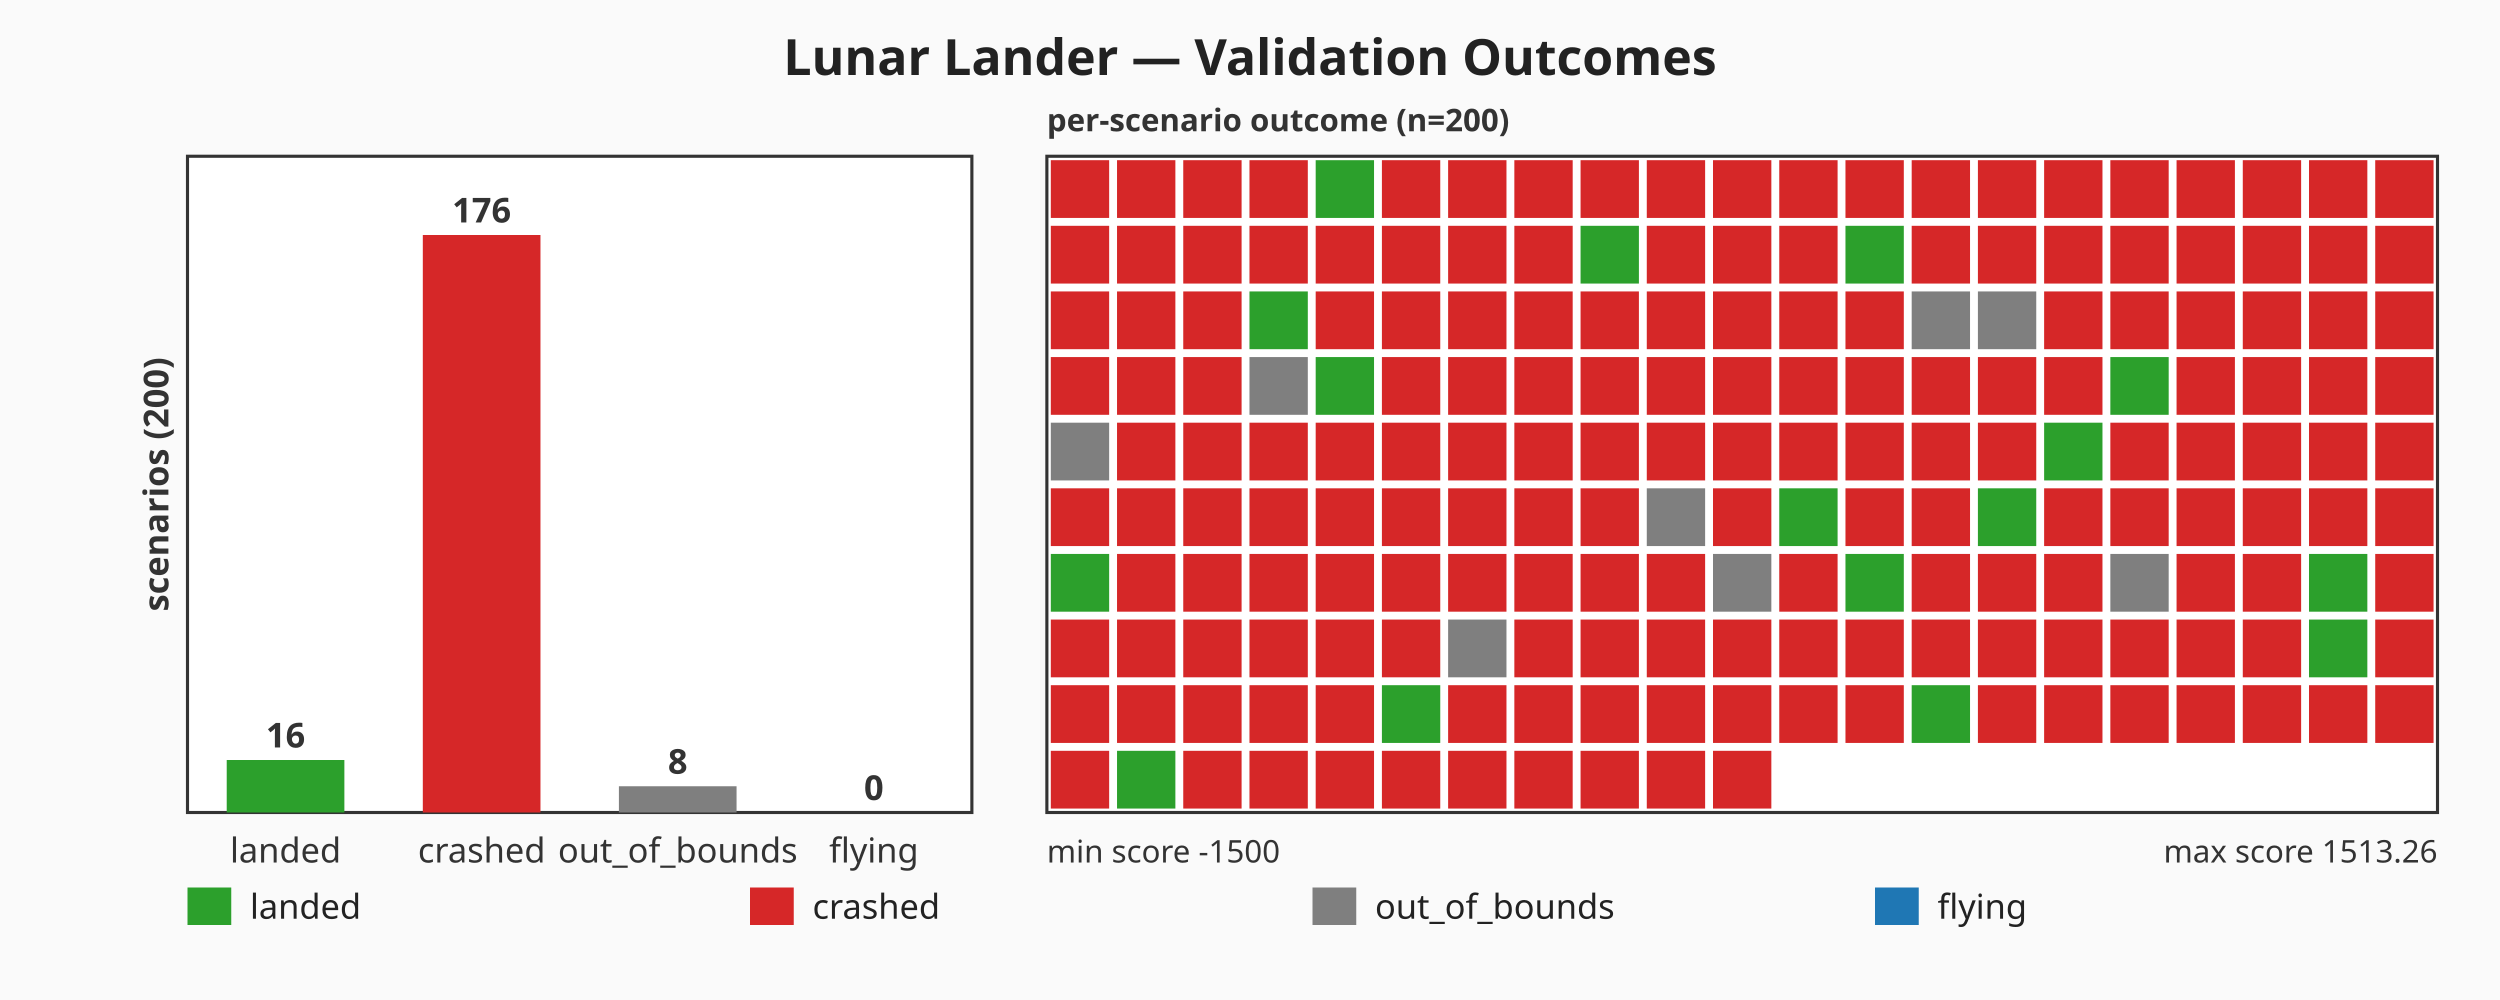
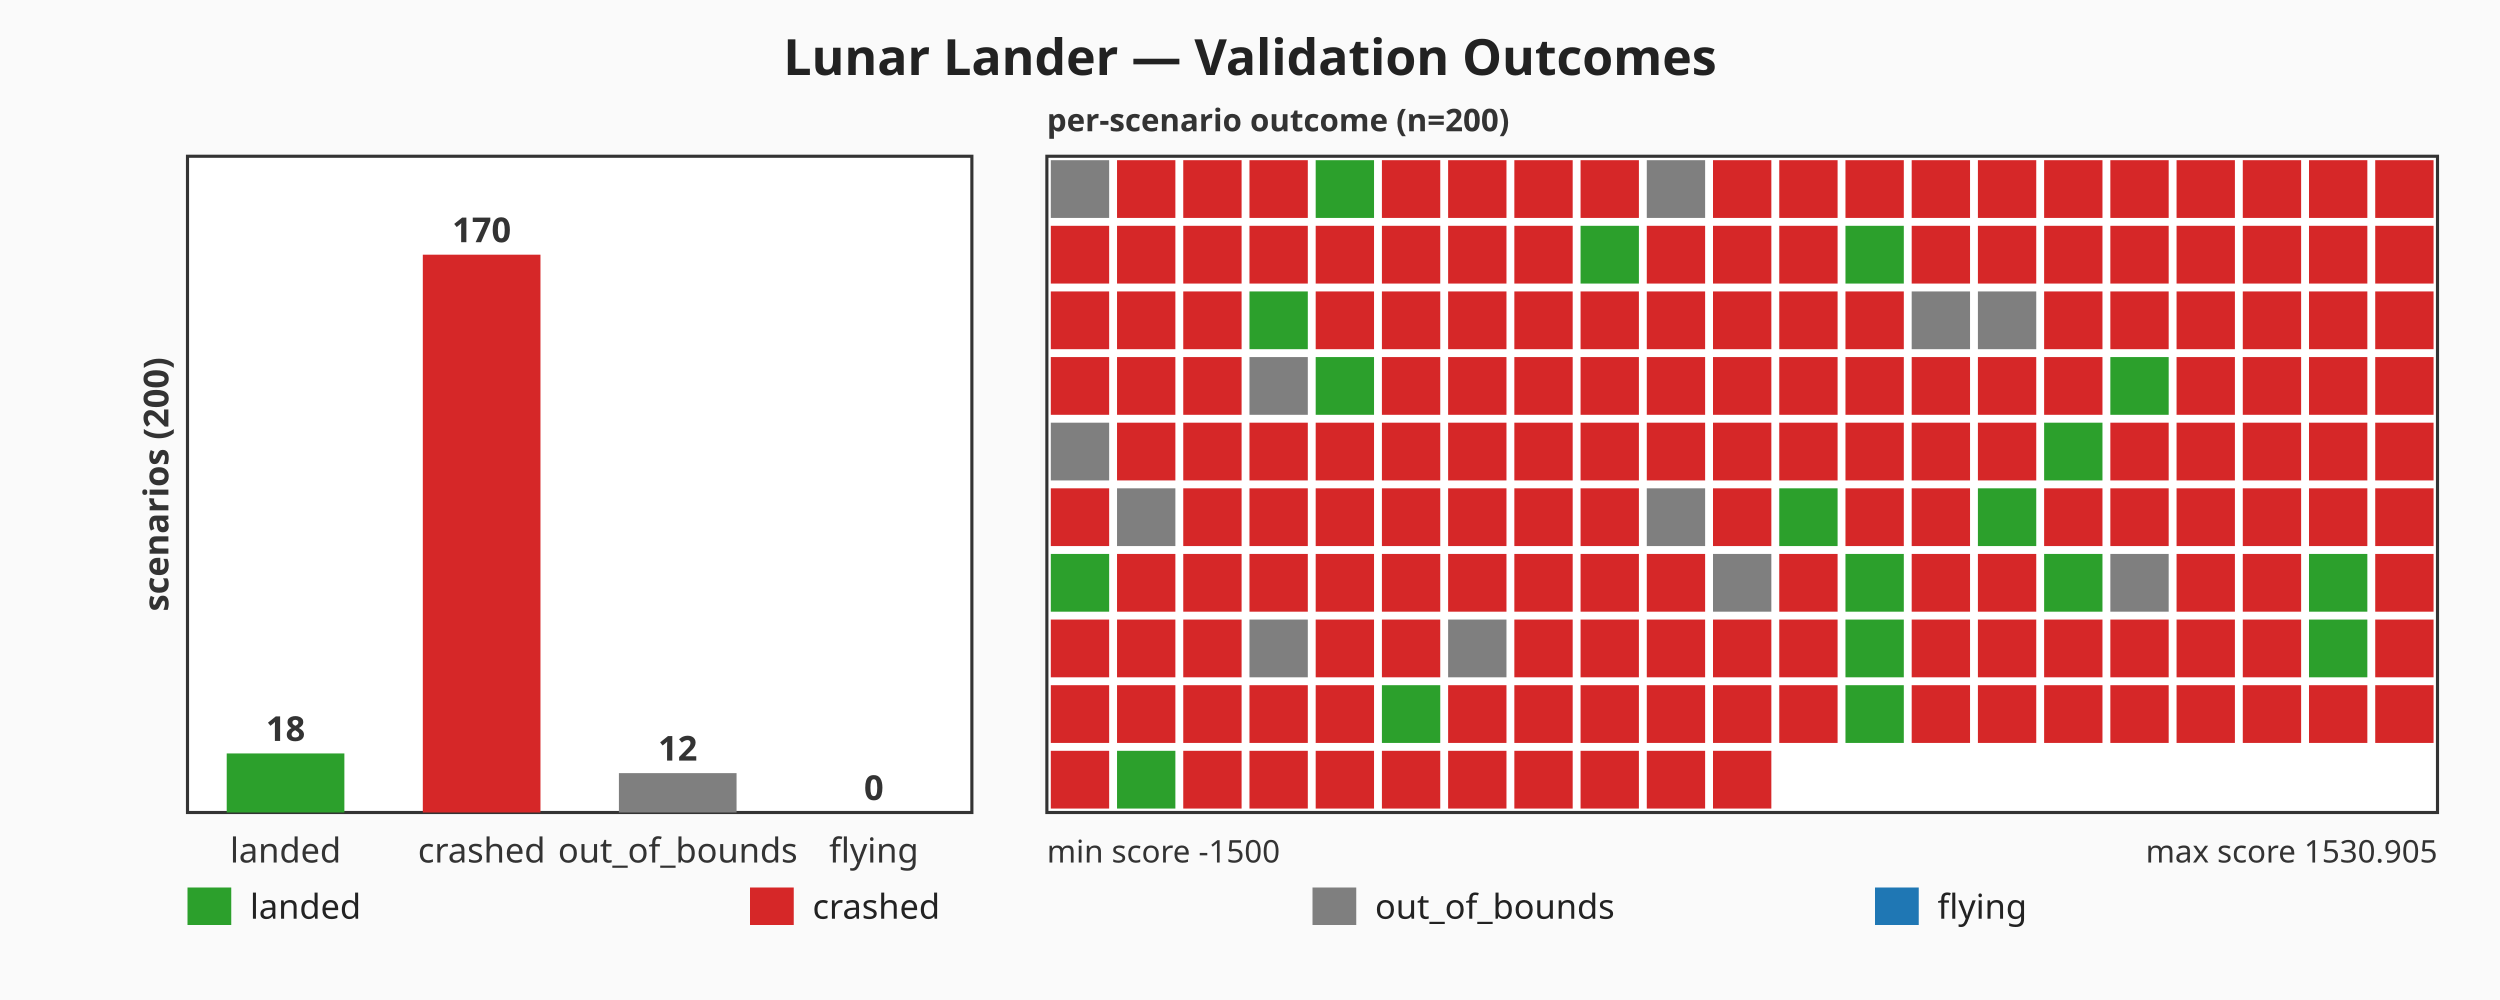
<svg xmlns="http://www.w3.org/2000/svg" viewBox="0 0 800 320" width="800" height="320" role="img" aria-label="Lunar Lander — Validation Outcomes bar chart">
  <rect width="800" height="320" fill="#fafafa" />
  <text x="400" y="24" text-anchor="middle" font-family="sans-serif" font-size="16" font-weight="bold" fill="#222">Lunar Lander — Validation Outcomes</text>
  <g class="count-panel" font-family="sans-serif" font-size="11" fill="#333">
    <rect x="60" y="50" width="251" height="210" fill="#ffffff" stroke="#333" stroke-width="1" />
-     <rect class="count-bar count-bar-landed" x="72.55" y="243.2" width="37.65" height="16.8" fill="#2ca02c" />
-     <text x="91.38" y="239.2" text-anchor="middle" font-weight="bold">16</text>
+     <rect class="count-bar count-bar-landed" x="72.55" y="241.1" width="37.65" height="18.9" fill="#2ca02c" />
+     <text x="91.38" y="237.1" text-anchor="middle" font-weight="bold">18</text>
    <text x="91.38" y="276" text-anchor="middle">landed</text>
-     <rect class="count-bar count-bar-crashed" x="135.3" y="75.2" width="37.65" height="184.8" fill="#d62728" />
-     <text x="154.13" y="71.2" text-anchor="middle" font-weight="bold">176</text>
+     <rect class="count-bar count-bar-crashed" x="135.3" y="81.5" width="37.65" height="178.5" fill="#d62728" />
+     <text x="154.13" y="77.5" text-anchor="middle" font-weight="bold">170</text>
    <text x="154.13" y="276" text-anchor="middle">crashed</text>
-     <rect class="count-bar count-bar-out_of_bounds" x="198.05" y="251.6" width="37.65" height="8.4" fill="#7f7f7f" />
-     <text x="216.88" y="247.6" text-anchor="middle" font-weight="bold">8</text>
+     <rect class="count-bar count-bar-out_of_bounds" x="198.05" y="247.4" width="37.65" height="12.6" fill="#7f7f7f" />
+     <text x="216.88" y="243.4" text-anchor="middle" font-weight="bold">12</text>
    <text x="216.88" y="276" text-anchor="middle">out_of_bounds</text>
    <rect class="count-bar count-bar-flying" x="260.8" y="260" width="37.65" height="0" fill="#1f77b4" />
    <text x="279.63" y="256" text-anchor="middle" font-weight="bold">0</text>
    <text x="279.63" y="276" text-anchor="middle">flying</text>
    <text x="50" y="155" text-anchor="middle" dominant-baseline="middle" font-weight="bold" transform="rotate(-90 50 155)">scenarios (200)</text>
  </g>
  <g class="scenario-strip" font-family="sans-serif" font-size="10" fill="#333">
    <rect x="335" y="50" width="445" height="210" fill="#ffffff" stroke="#333" stroke-width="1" />
-     <rect class="scenario-cell scenario-cell-crashed" x="336.26" y="51.26" width="18.67" height="18.48" fill="#d62728" />
+     <rect class="scenario-cell scenario-cell-out_of_bounds" x="336.26" y="51.26" width="18.67" height="18.48" fill="#7f7f7f" />
    <rect class="scenario-cell scenario-cell-crashed" x="357.45" y="51.26" width="18.67" height="18.48" fill="#d62728" />
    <rect class="scenario-cell scenario-cell-crashed" x="378.64" y="51.26" width="18.67" height="18.48" fill="#d62728" />
    <rect class="scenario-cell scenario-cell-crashed" x="399.83" y="51.26" width="18.67" height="18.48" fill="#d62728" />
    <rect class="scenario-cell scenario-cell-landed" x="421.02" y="51.26" width="18.67" height="18.48" fill="#2ca02c" />
    <rect class="scenario-cell scenario-cell-crashed" x="442.21" y="51.26" width="18.67" height="18.48" fill="#d62728" />
    <rect class="scenario-cell scenario-cell-crashed" x="463.4" y="51.26" width="18.67" height="18.48" fill="#d62728" />
    <rect class="scenario-cell scenario-cell-crashed" x="484.59" y="51.26" width="18.67" height="18.48" fill="#d62728" />
    <rect class="scenario-cell scenario-cell-crashed" x="505.78" y="51.26" width="18.67" height="18.48" fill="#d62728" />
-     <rect class="scenario-cell scenario-cell-crashed" x="526.97" y="51.26" width="18.67" height="18.48" fill="#d62728" />
+     <rect class="scenario-cell scenario-cell-out_of_bounds" x="526.97" y="51.26" width="18.67" height="18.48" fill="#7f7f7f" />
    <rect class="scenario-cell scenario-cell-crashed" x="548.16" y="51.26" width="18.67" height="18.48" fill="#d62728" />
    <rect class="scenario-cell scenario-cell-crashed" x="569.36" y="51.26" width="18.67" height="18.48" fill="#d62728" />
    <rect class="scenario-cell scenario-cell-crashed" x="590.55" y="51.26" width="18.67" height="18.48" fill="#d62728" />
    <rect class="scenario-cell scenario-cell-crashed" x="611.74" y="51.26" width="18.67" height="18.48" fill="#d62728" />
    <rect class="scenario-cell scenario-cell-crashed" x="632.93" y="51.26" width="18.67" height="18.48" fill="#d62728" />
    <rect class="scenario-cell scenario-cell-crashed" x="654.12" y="51.26" width="18.67" height="18.48" fill="#d62728" />
    <rect class="scenario-cell scenario-cell-crashed" x="675.31" y="51.26" width="18.67" height="18.48" fill="#d62728" />
    <rect class="scenario-cell scenario-cell-crashed" x="696.5" y="51.26" width="18.67" height="18.48" fill="#d62728" />
    <rect class="scenario-cell scenario-cell-crashed" x="717.69" y="51.26" width="18.67" height="18.48" fill="#d62728" />
    <rect class="scenario-cell scenario-cell-crashed" x="738.88" y="51.26" width="18.67" height="18.48" fill="#d62728" />
    <rect class="scenario-cell scenario-cell-crashed" x="760.07" y="51.26" width="18.67" height="18.48" fill="#d62728" />
    <rect class="scenario-cell scenario-cell-crashed" x="336.26" y="72.26" width="18.67" height="18.48" fill="#d62728" />
    <rect class="scenario-cell scenario-cell-crashed" x="357.45" y="72.26" width="18.67" height="18.48" fill="#d62728" />
    <rect class="scenario-cell scenario-cell-crashed" x="378.64" y="72.26" width="18.67" height="18.48" fill="#d62728" />
    <rect class="scenario-cell scenario-cell-crashed" x="399.83" y="72.26" width="18.67" height="18.48" fill="#d62728" />
    <rect class="scenario-cell scenario-cell-crashed" x="421.02" y="72.26" width="18.67" height="18.48" fill="#d62728" />
    <rect class="scenario-cell scenario-cell-crashed" x="442.21" y="72.26" width="18.67" height="18.48" fill="#d62728" />
    <rect class="scenario-cell scenario-cell-crashed" x="463.4" y="72.26" width="18.67" height="18.48" fill="#d62728" />
    <rect class="scenario-cell scenario-cell-crashed" x="484.59" y="72.26" width="18.67" height="18.48" fill="#d62728" />
    <rect class="scenario-cell scenario-cell-landed" x="505.78" y="72.26" width="18.67" height="18.48" fill="#2ca02c" />
    <rect class="scenario-cell scenario-cell-crashed" x="526.97" y="72.26" width="18.67" height="18.48" fill="#d62728" />
    <rect class="scenario-cell scenario-cell-crashed" x="548.16" y="72.26" width="18.67" height="18.48" fill="#d62728" />
    <rect class="scenario-cell scenario-cell-crashed" x="569.36" y="72.26" width="18.67" height="18.48" fill="#d62728" />
    <rect class="scenario-cell scenario-cell-landed" x="590.55" y="72.26" width="18.67" height="18.48" fill="#2ca02c" />
    <rect class="scenario-cell scenario-cell-crashed" x="611.74" y="72.26" width="18.67" height="18.48" fill="#d62728" />
    <rect class="scenario-cell scenario-cell-crashed" x="632.93" y="72.26" width="18.67" height="18.48" fill="#d62728" />
    <rect class="scenario-cell scenario-cell-crashed" x="654.12" y="72.26" width="18.67" height="18.48" fill="#d62728" />
    <rect class="scenario-cell scenario-cell-crashed" x="675.31" y="72.26" width="18.67" height="18.48" fill="#d62728" />
    <rect class="scenario-cell scenario-cell-crashed" x="696.5" y="72.26" width="18.67" height="18.48" fill="#d62728" />
    <rect class="scenario-cell scenario-cell-crashed" x="717.69" y="72.26" width="18.67" height="18.48" fill="#d62728" />
    <rect class="scenario-cell scenario-cell-crashed" x="738.88" y="72.26" width="18.67" height="18.48" fill="#d62728" />
    <rect class="scenario-cell scenario-cell-crashed" x="760.07" y="72.26" width="18.67" height="18.48" fill="#d62728" />
    <rect class="scenario-cell scenario-cell-crashed" x="336.26" y="93.26" width="18.67" height="18.48" fill="#d62728" />
    <rect class="scenario-cell scenario-cell-crashed" x="357.45" y="93.26" width="18.67" height="18.48" fill="#d62728" />
    <rect class="scenario-cell scenario-cell-crashed" x="378.64" y="93.26" width="18.67" height="18.48" fill="#d62728" />
    <rect class="scenario-cell scenario-cell-landed" x="399.83" y="93.26" width="18.67" height="18.48" fill="#2ca02c" />
    <rect class="scenario-cell scenario-cell-crashed" x="421.02" y="93.26" width="18.67" height="18.48" fill="#d62728" />
    <rect class="scenario-cell scenario-cell-crashed" x="442.21" y="93.26" width="18.67" height="18.48" fill="#d62728" />
    <rect class="scenario-cell scenario-cell-crashed" x="463.4" y="93.26" width="18.67" height="18.48" fill="#d62728" />
    <rect class="scenario-cell scenario-cell-crashed" x="484.59" y="93.26" width="18.67" height="18.48" fill="#d62728" />
    <rect class="scenario-cell scenario-cell-crashed" x="505.78" y="93.26" width="18.67" height="18.48" fill="#d62728" />
    <rect class="scenario-cell scenario-cell-crashed" x="526.97" y="93.26" width="18.67" height="18.48" fill="#d62728" />
    <rect class="scenario-cell scenario-cell-crashed" x="548.16" y="93.26" width="18.67" height="18.48" fill="#d62728" />
    <rect class="scenario-cell scenario-cell-crashed" x="569.36" y="93.26" width="18.67" height="18.48" fill="#d62728" />
    <rect class="scenario-cell scenario-cell-crashed" x="590.55" y="93.26" width="18.67" height="18.48" fill="#d62728" />
    <rect class="scenario-cell scenario-cell-out_of_bounds" x="611.74" y="93.26" width="18.67" height="18.48" fill="#7f7f7f" />
    <rect class="scenario-cell scenario-cell-out_of_bounds" x="632.93" y="93.26" width="18.67" height="18.48" fill="#7f7f7f" />
    <rect class="scenario-cell scenario-cell-crashed" x="654.12" y="93.26" width="18.67" height="18.48" fill="#d62728" />
    <rect class="scenario-cell scenario-cell-crashed" x="675.31" y="93.26" width="18.67" height="18.48" fill="#d62728" />
    <rect class="scenario-cell scenario-cell-crashed" x="696.5" y="93.26" width="18.67" height="18.48" fill="#d62728" />
    <rect class="scenario-cell scenario-cell-crashed" x="717.69" y="93.26" width="18.67" height="18.48" fill="#d62728" />
    <rect class="scenario-cell scenario-cell-crashed" x="738.88" y="93.26" width="18.67" height="18.48" fill="#d62728" />
    <rect class="scenario-cell scenario-cell-crashed" x="760.07" y="93.26" width="18.67" height="18.48" fill="#d62728" />
    <rect class="scenario-cell scenario-cell-crashed" x="336.26" y="114.26" width="18.67" height="18.48" fill="#d62728" />
    <rect class="scenario-cell scenario-cell-crashed" x="357.45" y="114.26" width="18.67" height="18.48" fill="#d62728" />
    <rect class="scenario-cell scenario-cell-crashed" x="378.64" y="114.26" width="18.67" height="18.48" fill="#d62728" />
    <rect class="scenario-cell scenario-cell-out_of_bounds" x="399.83" y="114.26" width="18.67" height="18.48" fill="#7f7f7f" />
    <rect class="scenario-cell scenario-cell-landed" x="421.02" y="114.26" width="18.67" height="18.48" fill="#2ca02c" />
    <rect class="scenario-cell scenario-cell-crashed" x="442.21" y="114.26" width="18.67" height="18.48" fill="#d62728" />
    <rect class="scenario-cell scenario-cell-crashed" x="463.4" y="114.26" width="18.67" height="18.48" fill="#d62728" />
    <rect class="scenario-cell scenario-cell-crashed" x="484.59" y="114.26" width="18.67" height="18.48" fill="#d62728" />
    <rect class="scenario-cell scenario-cell-crashed" x="505.78" y="114.26" width="18.67" height="18.48" fill="#d62728" />
    <rect class="scenario-cell scenario-cell-crashed" x="526.97" y="114.26" width="18.67" height="18.48" fill="#d62728" />
    <rect class="scenario-cell scenario-cell-crashed" x="548.16" y="114.26" width="18.67" height="18.48" fill="#d62728" />
    <rect class="scenario-cell scenario-cell-crashed" x="569.36" y="114.26" width="18.67" height="18.48" fill="#d62728" />
    <rect class="scenario-cell scenario-cell-crashed" x="590.55" y="114.26" width="18.67" height="18.48" fill="#d62728" />
    <rect class="scenario-cell scenario-cell-crashed" x="611.74" y="114.26" width="18.67" height="18.48" fill="#d62728" />
    <rect class="scenario-cell scenario-cell-crashed" x="632.93" y="114.26" width="18.67" height="18.48" fill="#d62728" />
    <rect class="scenario-cell scenario-cell-crashed" x="654.12" y="114.26" width="18.67" height="18.48" fill="#d62728" />
    <rect class="scenario-cell scenario-cell-landed" x="675.31" y="114.26" width="18.67" height="18.48" fill="#2ca02c" />
    <rect class="scenario-cell scenario-cell-crashed" x="696.5" y="114.26" width="18.67" height="18.48" fill="#d62728" />
    <rect class="scenario-cell scenario-cell-crashed" x="717.69" y="114.26" width="18.67" height="18.48" fill="#d62728" />
    <rect class="scenario-cell scenario-cell-crashed" x="738.88" y="114.26" width="18.67" height="18.48" fill="#d62728" />
    <rect class="scenario-cell scenario-cell-crashed" x="760.07" y="114.26" width="18.67" height="18.48" fill="#d62728" />
    <rect class="scenario-cell scenario-cell-out_of_bounds" x="336.26" y="135.26" width="18.67" height="18.48" fill="#7f7f7f" />
    <rect class="scenario-cell scenario-cell-crashed" x="357.45" y="135.26" width="18.67" height="18.48" fill="#d62728" />
    <rect class="scenario-cell scenario-cell-crashed" x="378.64" y="135.26" width="18.67" height="18.48" fill="#d62728" />
    <rect class="scenario-cell scenario-cell-crashed" x="399.83" y="135.26" width="18.67" height="18.48" fill="#d62728" />
    <rect class="scenario-cell scenario-cell-crashed" x="421.02" y="135.26" width="18.67" height="18.48" fill="#d62728" />
    <rect class="scenario-cell scenario-cell-crashed" x="442.21" y="135.26" width="18.67" height="18.48" fill="#d62728" />
    <rect class="scenario-cell scenario-cell-crashed" x="463.4" y="135.26" width="18.67" height="18.48" fill="#d62728" />
    <rect class="scenario-cell scenario-cell-crashed" x="484.59" y="135.26" width="18.67" height="18.48" fill="#d62728" />
    <rect class="scenario-cell scenario-cell-crashed" x="505.78" y="135.26" width="18.67" height="18.48" fill="#d62728" />
    <rect class="scenario-cell scenario-cell-crashed" x="526.97" y="135.26" width="18.67" height="18.48" fill="#d62728" />
    <rect class="scenario-cell scenario-cell-crashed" x="548.16" y="135.26" width="18.67" height="18.48" fill="#d62728" />
    <rect class="scenario-cell scenario-cell-crashed" x="569.36" y="135.26" width="18.67" height="18.48" fill="#d62728" />
    <rect class="scenario-cell scenario-cell-crashed" x="590.55" y="135.26" width="18.67" height="18.48" fill="#d62728" />
    <rect class="scenario-cell scenario-cell-crashed" x="611.74" y="135.26" width="18.67" height="18.48" fill="#d62728" />
    <rect class="scenario-cell scenario-cell-crashed" x="632.93" y="135.26" width="18.67" height="18.48" fill="#d62728" />
    <rect class="scenario-cell scenario-cell-landed" x="654.12" y="135.26" width="18.67" height="18.48" fill="#2ca02c" />
    <rect class="scenario-cell scenario-cell-crashed" x="675.31" y="135.26" width="18.67" height="18.48" fill="#d62728" />
    <rect class="scenario-cell scenario-cell-crashed" x="696.5" y="135.26" width="18.67" height="18.48" fill="#d62728" />
    <rect class="scenario-cell scenario-cell-crashed" x="717.69" y="135.26" width="18.67" height="18.48" fill="#d62728" />
    <rect class="scenario-cell scenario-cell-crashed" x="738.88" y="135.26" width="18.67" height="18.48" fill="#d62728" />
    <rect class="scenario-cell scenario-cell-crashed" x="760.07" y="135.26" width="18.67" height="18.48" fill="#d62728" />
    <rect class="scenario-cell scenario-cell-crashed" x="336.26" y="156.26" width="18.67" height="18.48" fill="#d62728" />
-     <rect class="scenario-cell scenario-cell-crashed" x="357.45" y="156.26" width="18.67" height="18.48" fill="#d62728" />
+     <rect class="scenario-cell scenario-cell-out_of_bounds" x="357.45" y="156.26" width="18.67" height="18.48" fill="#7f7f7f" />
    <rect class="scenario-cell scenario-cell-crashed" x="378.64" y="156.26" width="18.67" height="18.48" fill="#d62728" />
    <rect class="scenario-cell scenario-cell-crashed" x="399.83" y="156.26" width="18.67" height="18.48" fill="#d62728" />
    <rect class="scenario-cell scenario-cell-crashed" x="421.02" y="156.26" width="18.67" height="18.48" fill="#d62728" />
    <rect class="scenario-cell scenario-cell-crashed" x="442.21" y="156.26" width="18.67" height="18.48" fill="#d62728" />
    <rect class="scenario-cell scenario-cell-crashed" x="463.4" y="156.26" width="18.67" height="18.48" fill="#d62728" />
    <rect class="scenario-cell scenario-cell-crashed" x="484.59" y="156.26" width="18.67" height="18.48" fill="#d62728" />
    <rect class="scenario-cell scenario-cell-crashed" x="505.78" y="156.26" width="18.67" height="18.48" fill="#d62728" />
    <rect class="scenario-cell scenario-cell-out_of_bounds" x="526.97" y="156.26" width="18.67" height="18.48" fill="#7f7f7f" />
    <rect class="scenario-cell scenario-cell-crashed" x="548.16" y="156.26" width="18.67" height="18.48" fill="#d62728" />
    <rect class="scenario-cell scenario-cell-landed" x="569.36" y="156.26" width="18.67" height="18.48" fill="#2ca02c" />
    <rect class="scenario-cell scenario-cell-crashed" x="590.55" y="156.26" width="18.67" height="18.48" fill="#d62728" />
    <rect class="scenario-cell scenario-cell-crashed" x="611.74" y="156.26" width="18.67" height="18.48" fill="#d62728" />
    <rect class="scenario-cell scenario-cell-landed" x="632.93" y="156.26" width="18.67" height="18.48" fill="#2ca02c" />
    <rect class="scenario-cell scenario-cell-crashed" x="654.12" y="156.26" width="18.67" height="18.48" fill="#d62728" />
    <rect class="scenario-cell scenario-cell-crashed" x="675.31" y="156.26" width="18.67" height="18.48" fill="#d62728" />
    <rect class="scenario-cell scenario-cell-crashed" x="696.5" y="156.26" width="18.67" height="18.48" fill="#d62728" />
    <rect class="scenario-cell scenario-cell-crashed" x="717.69" y="156.26" width="18.67" height="18.48" fill="#d62728" />
    <rect class="scenario-cell scenario-cell-crashed" x="738.88" y="156.26" width="18.67" height="18.48" fill="#d62728" />
    <rect class="scenario-cell scenario-cell-crashed" x="760.07" y="156.26" width="18.67" height="18.48" fill="#d62728" />
    <rect class="scenario-cell scenario-cell-landed" x="336.26" y="177.26" width="18.67" height="18.48" fill="#2ca02c" />
    <rect class="scenario-cell scenario-cell-crashed" x="357.45" y="177.26" width="18.67" height="18.48" fill="#d62728" />
    <rect class="scenario-cell scenario-cell-crashed" x="378.64" y="177.26" width="18.67" height="18.48" fill="#d62728" />
    <rect class="scenario-cell scenario-cell-crashed" x="399.83" y="177.26" width="18.67" height="18.48" fill="#d62728" />
    <rect class="scenario-cell scenario-cell-crashed" x="421.02" y="177.26" width="18.67" height="18.48" fill="#d62728" />
    <rect class="scenario-cell scenario-cell-crashed" x="442.21" y="177.26" width="18.67" height="18.48" fill="#d62728" />
    <rect class="scenario-cell scenario-cell-crashed" x="463.4" y="177.26" width="18.67" height="18.48" fill="#d62728" />
    <rect class="scenario-cell scenario-cell-crashed" x="484.59" y="177.26" width="18.67" height="18.48" fill="#d62728" />
    <rect class="scenario-cell scenario-cell-crashed" x="505.78" y="177.26" width="18.67" height="18.48" fill="#d62728" />
    <rect class="scenario-cell scenario-cell-crashed" x="526.97" y="177.26" width="18.67" height="18.48" fill="#d62728" />
    <rect class="scenario-cell scenario-cell-out_of_bounds" x="548.16" y="177.26" width="18.67" height="18.48" fill="#7f7f7f" />
    <rect class="scenario-cell scenario-cell-crashed" x="569.36" y="177.26" width="18.67" height="18.48" fill="#d62728" />
    <rect class="scenario-cell scenario-cell-landed" x="590.55" y="177.26" width="18.67" height="18.48" fill="#2ca02c" />
    <rect class="scenario-cell scenario-cell-crashed" x="611.74" y="177.26" width="18.67" height="18.48" fill="#d62728" />
    <rect class="scenario-cell scenario-cell-crashed" x="632.93" y="177.26" width="18.67" height="18.48" fill="#d62728" />
-     <rect class="scenario-cell scenario-cell-crashed" x="654.12" y="177.26" width="18.67" height="18.48" fill="#d62728" />
+     <rect class="scenario-cell scenario-cell-landed" x="654.12" y="177.26" width="18.67" height="18.48" fill="#2ca02c" />
    <rect class="scenario-cell scenario-cell-out_of_bounds" x="675.31" y="177.26" width="18.67" height="18.48" fill="#7f7f7f" />
    <rect class="scenario-cell scenario-cell-crashed" x="696.5" y="177.26" width="18.67" height="18.48" fill="#d62728" />
    <rect class="scenario-cell scenario-cell-crashed" x="717.69" y="177.26" width="18.67" height="18.48" fill="#d62728" />
    <rect class="scenario-cell scenario-cell-landed" x="738.88" y="177.26" width="18.67" height="18.48" fill="#2ca02c" />
    <rect class="scenario-cell scenario-cell-crashed" x="760.07" y="177.26" width="18.67" height="18.48" fill="#d62728" />
    <rect class="scenario-cell scenario-cell-crashed" x="336.26" y="198.26" width="18.67" height="18.48" fill="#d62728" />
    <rect class="scenario-cell scenario-cell-crashed" x="357.45" y="198.26" width="18.67" height="18.48" fill="#d62728" />
    <rect class="scenario-cell scenario-cell-crashed" x="378.64" y="198.26" width="18.67" height="18.48" fill="#d62728" />
-     <rect class="scenario-cell scenario-cell-crashed" x="399.83" y="198.26" width="18.67" height="18.48" fill="#d62728" />
+     <rect class="scenario-cell scenario-cell-out_of_bounds" x="399.83" y="198.26" width="18.67" height="18.48" fill="#7f7f7f" />
    <rect class="scenario-cell scenario-cell-crashed" x="421.02" y="198.26" width="18.67" height="18.48" fill="#d62728" />
    <rect class="scenario-cell scenario-cell-crashed" x="442.21" y="198.26" width="18.67" height="18.48" fill="#d62728" />
    <rect class="scenario-cell scenario-cell-out_of_bounds" x="463.4" y="198.26" width="18.67" height="18.48" fill="#7f7f7f" />
    <rect class="scenario-cell scenario-cell-crashed" x="484.59" y="198.26" width="18.67" height="18.48" fill="#d62728" />
    <rect class="scenario-cell scenario-cell-crashed" x="505.78" y="198.26" width="18.67" height="18.48" fill="#d62728" />
    <rect class="scenario-cell scenario-cell-crashed" x="526.97" y="198.26" width="18.67" height="18.48" fill="#d62728" />
    <rect class="scenario-cell scenario-cell-crashed" x="548.16" y="198.26" width="18.67" height="18.48" fill="#d62728" />
    <rect class="scenario-cell scenario-cell-crashed" x="569.36" y="198.26" width="18.67" height="18.48" fill="#d62728" />
-     <rect class="scenario-cell scenario-cell-crashed" x="590.55" y="198.26" width="18.67" height="18.48" fill="#d62728" />
+     <rect class="scenario-cell scenario-cell-landed" x="590.55" y="198.26" width="18.67" height="18.48" fill="#2ca02c" />
    <rect class="scenario-cell scenario-cell-crashed" x="611.74" y="198.26" width="18.67" height="18.48" fill="#d62728" />
    <rect class="scenario-cell scenario-cell-crashed" x="632.93" y="198.26" width="18.67" height="18.48" fill="#d62728" />
    <rect class="scenario-cell scenario-cell-crashed" x="654.12" y="198.26" width="18.67" height="18.48" fill="#d62728" />
    <rect class="scenario-cell scenario-cell-crashed" x="675.31" y="198.26" width="18.67" height="18.48" fill="#d62728" />
    <rect class="scenario-cell scenario-cell-crashed" x="696.5" y="198.26" width="18.67" height="18.48" fill="#d62728" />
    <rect class="scenario-cell scenario-cell-crashed" x="717.69" y="198.26" width="18.67" height="18.48" fill="#d62728" />
    <rect class="scenario-cell scenario-cell-landed" x="738.88" y="198.26" width="18.67" height="18.48" fill="#2ca02c" />
    <rect class="scenario-cell scenario-cell-crashed" x="760.07" y="198.26" width="18.67" height="18.48" fill="#d62728" />
    <rect class="scenario-cell scenario-cell-crashed" x="336.26" y="219.26" width="18.67" height="18.48" fill="#d62728" />
    <rect class="scenario-cell scenario-cell-crashed" x="357.45" y="219.26" width="18.67" height="18.48" fill="#d62728" />
    <rect class="scenario-cell scenario-cell-crashed" x="378.64" y="219.26" width="18.67" height="18.48" fill="#d62728" />
    <rect class="scenario-cell scenario-cell-crashed" x="399.83" y="219.26" width="18.67" height="18.48" fill="#d62728" />
    <rect class="scenario-cell scenario-cell-crashed" x="421.02" y="219.26" width="18.67" height="18.48" fill="#d62728" />
    <rect class="scenario-cell scenario-cell-landed" x="442.21" y="219.26" width="18.67" height="18.48" fill="#2ca02c" />
    <rect class="scenario-cell scenario-cell-crashed" x="463.4" y="219.26" width="18.67" height="18.48" fill="#d62728" />
    <rect class="scenario-cell scenario-cell-crashed" x="484.59" y="219.26" width="18.67" height="18.48" fill="#d62728" />
    <rect class="scenario-cell scenario-cell-crashed" x="505.78" y="219.26" width="18.67" height="18.48" fill="#d62728" />
    <rect class="scenario-cell scenario-cell-crashed" x="526.97" y="219.26" width="18.67" height="18.48" fill="#d62728" />
    <rect class="scenario-cell scenario-cell-crashed" x="548.16" y="219.26" width="18.67" height="18.48" fill="#d62728" />
    <rect class="scenario-cell scenario-cell-crashed" x="569.36" y="219.26" width="18.67" height="18.48" fill="#d62728" />
-     <rect class="scenario-cell scenario-cell-crashed" x="590.55" y="219.26" width="18.67" height="18.48" fill="#d62728" />
-     <rect class="scenario-cell scenario-cell-landed" x="611.74" y="219.26" width="18.67" height="18.48" fill="#2ca02c" />
+     <rect class="scenario-cell scenario-cell-landed" x="590.55" y="219.26" width="18.67" height="18.48" fill="#2ca02c" />
+     <rect class="scenario-cell scenario-cell-crashed" x="611.74" y="219.26" width="18.67" height="18.48" fill="#d62728" />
    <rect class="scenario-cell scenario-cell-crashed" x="632.93" y="219.26" width="18.67" height="18.48" fill="#d62728" />
    <rect class="scenario-cell scenario-cell-crashed" x="654.12" y="219.26" width="18.67" height="18.48" fill="#d62728" />
    <rect class="scenario-cell scenario-cell-crashed" x="675.31" y="219.26" width="18.67" height="18.48" fill="#d62728" />
    <rect class="scenario-cell scenario-cell-crashed" x="696.5" y="219.26" width="18.67" height="18.48" fill="#d62728" />
    <rect class="scenario-cell scenario-cell-crashed" x="717.69" y="219.26" width="18.67" height="18.48" fill="#d62728" />
    <rect class="scenario-cell scenario-cell-crashed" x="738.88" y="219.26" width="18.67" height="18.48" fill="#d62728" />
    <rect class="scenario-cell scenario-cell-crashed" x="760.07" y="219.26" width="18.67" height="18.48" fill="#d62728" />
    <rect class="scenario-cell scenario-cell-crashed" x="336.26" y="240.26" width="18.67" height="18.48" fill="#d62728" />
    <rect class="scenario-cell scenario-cell-landed" x="357.45" y="240.26" width="18.67" height="18.48" fill="#2ca02c" />
    <rect class="scenario-cell scenario-cell-crashed" x="378.64" y="240.26" width="18.67" height="18.48" fill="#d62728" />
    <rect class="scenario-cell scenario-cell-crashed" x="399.83" y="240.26" width="18.67" height="18.48" fill="#d62728" />
    <rect class="scenario-cell scenario-cell-crashed" x="421.02" y="240.26" width="18.67" height="18.48" fill="#d62728" />
    <rect class="scenario-cell scenario-cell-crashed" x="442.21" y="240.26" width="18.67" height="18.48" fill="#d62728" />
    <rect class="scenario-cell scenario-cell-crashed" x="463.4" y="240.26" width="18.67" height="18.48" fill="#d62728" />
    <rect class="scenario-cell scenario-cell-crashed" x="484.59" y="240.26" width="18.67" height="18.48" fill="#d62728" />
    <rect class="scenario-cell scenario-cell-crashed" x="505.78" y="240.26" width="18.67" height="18.48" fill="#d62728" />
    <rect class="scenario-cell scenario-cell-crashed" x="526.97" y="240.26" width="18.67" height="18.48" fill="#d62728" />
    <rect class="scenario-cell scenario-cell-crashed" x="548.16" y="240.26" width="18.67" height="18.48" fill="#d62728" />
    <text x="335" y="42" text-anchor="start" font-weight="bold">per-scenario outcome (n=200)</text>
    <text class="score-axis-min" x="335" y="276" text-anchor="start">min score -1500</text>
-     <text class="score-axis-max" x="780" y="276" text-anchor="end">max score 1513.26</text>
+     <text class="score-axis-max" x="780" y="276" text-anchor="end">max score 1530.905</text>
  </g>
  <g class="legend" font-family="sans-serif" font-size="11" fill="#222">
    <rect class="legend-swatch" x="60" y="284" width="14" height="12" fill="#2ca02c" />
    <text x="80" y="294">landed</text>
    <rect class="legend-swatch" x="240" y="284" width="14" height="12" fill="#d62728" />
    <text x="260" y="294">crashed</text>
    <rect class="legend-swatch" x="420" y="284" width="14" height="12" fill="#7f7f7f" />
    <text x="440" y="294">out_of_bounds</text>
    <rect class="legend-swatch" x="600" y="284" width="14" height="12" fill="#1f77b4" />
    <text x="620" y="294">flying</text>
  </g>
</svg>
